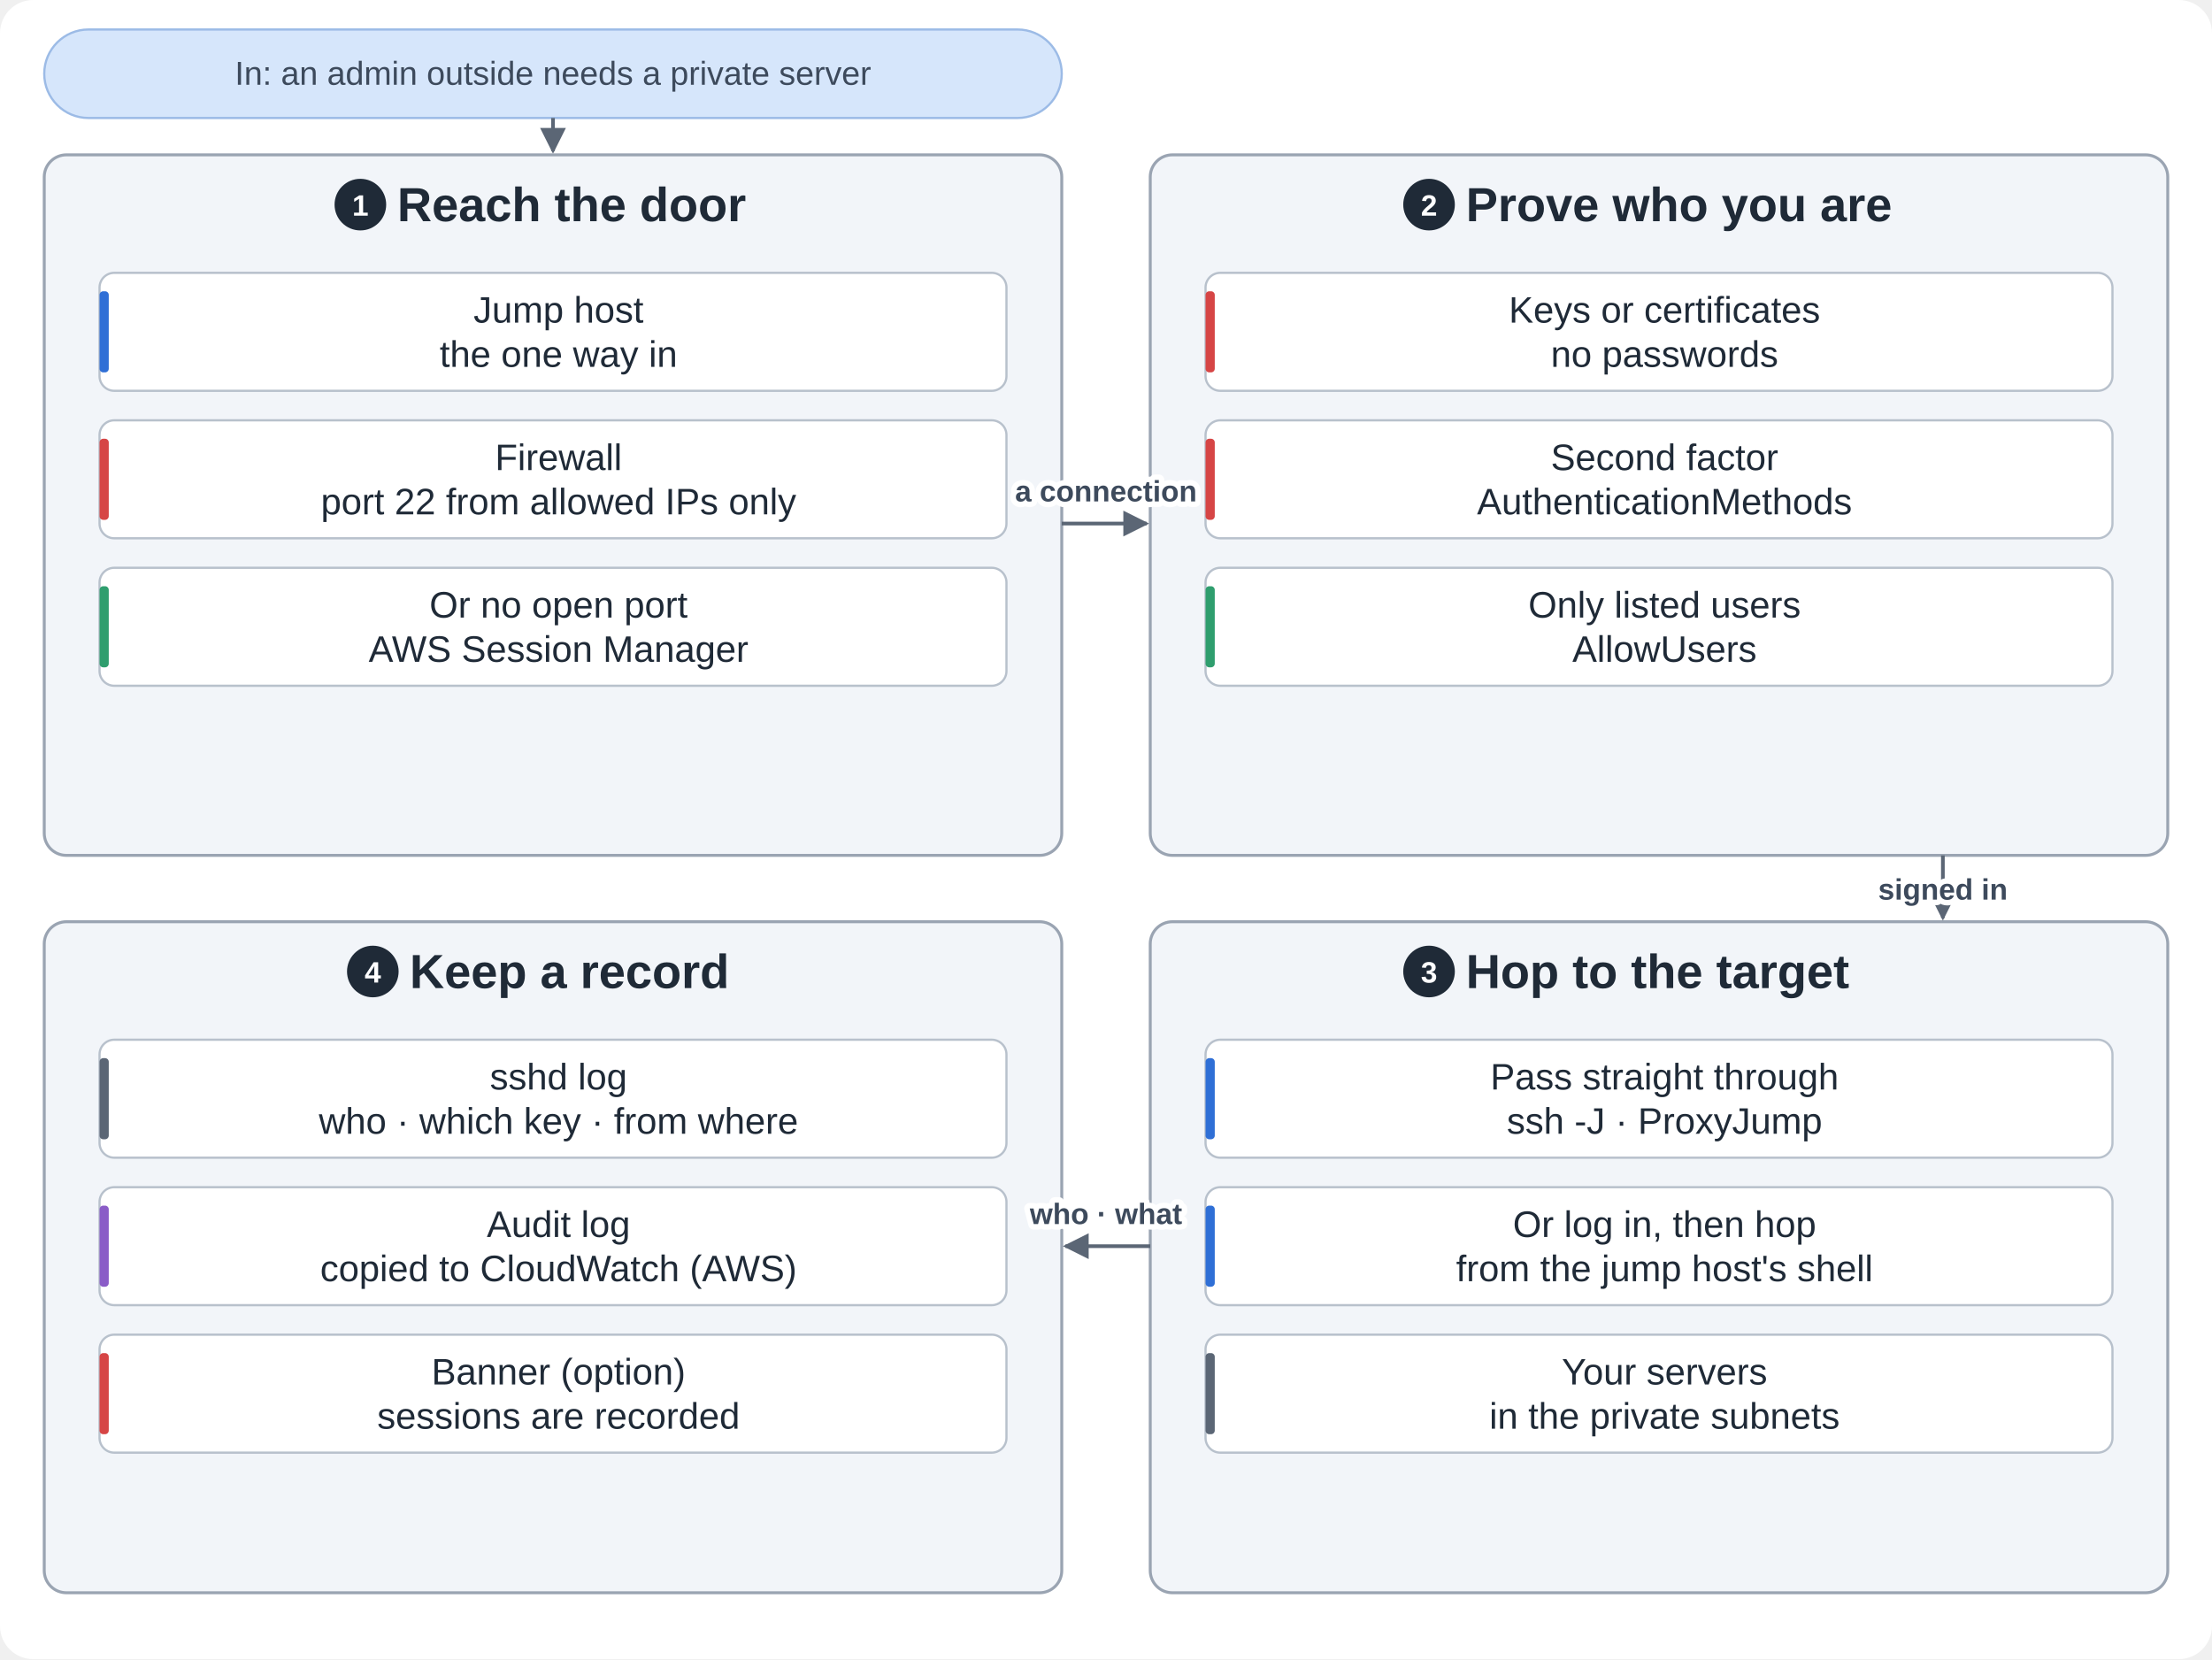
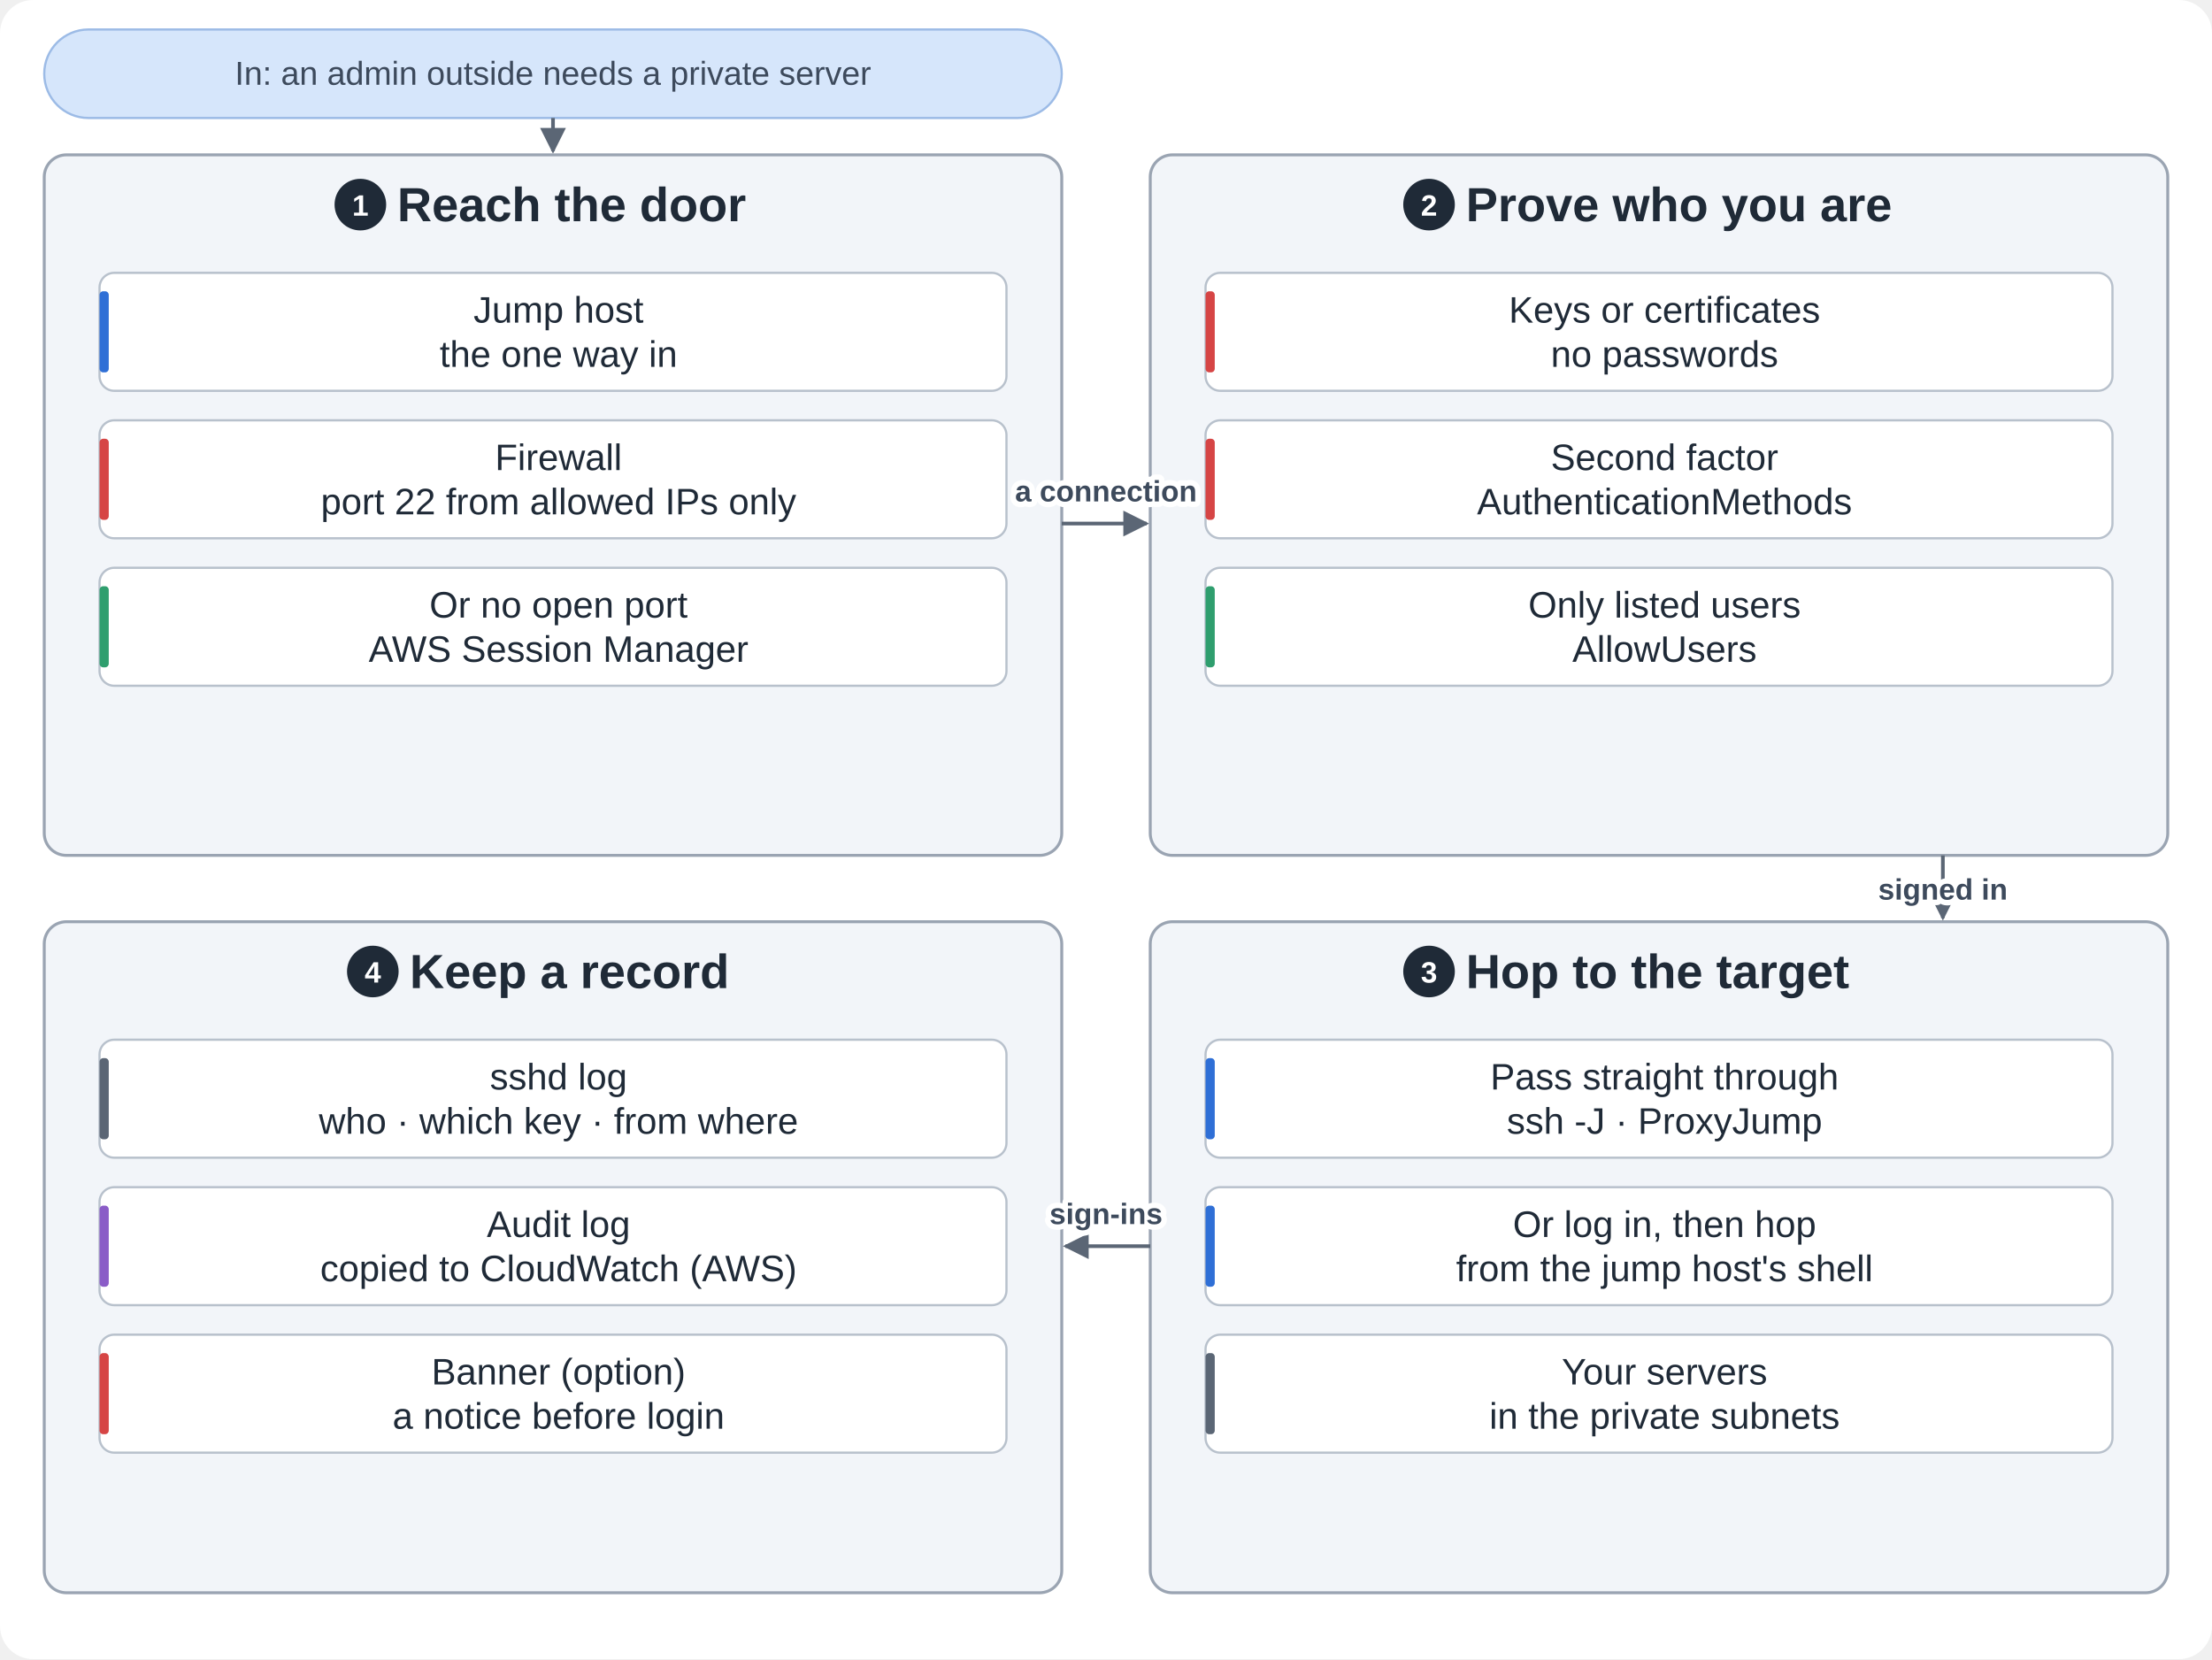
<svg xmlns="http://www.w3.org/2000/svg" viewBox="0 0 1200 900" width="1200" height="900" role="img" aria-labelledby="t d">
  <defs>
    <marker id="arr" viewBox="0 0 10 10" refX="9" refY="5" markerWidth="7" markerHeight="7" orient="auto">
      <path d="M0 0L10 5L0 10z" fill="#5b6675" />
    </marker>
    <marker id="ca" viewBox="0 0 10 10" refX="5" refY="5" markerWidth="6" markerHeight="6" orient="auto">
      <path d="M0 0L10 5L0 10z" fill="#5b6675" />
    </marker>
  </defs>
  <style>
text{font-family:-apple-system,"Helvetica Neue",Arial,"PingFang SC",sans-serif;fill:#1f2a37}
.gt{font-size:26px;font-weight:700}
.st{font-size:20px;font-weight:700}
.ag{font-size:20px}
.q{font-size:18px;fill:#3d4a5c}
.lb{font-size:17px;fill:#4a5565}
.al{font-size:16px;font-weight:600;fill:#3d4a5c;paint-order:stroke;stroke:#ffffff;stroke-width:6px;stroke-linejoin:round}
.grp{fill:#f2f5f9;stroke:#9aa4b2;stroke-width:1.6}
.sub{fill:#e8edf3;stroke:#b8c1cc;stroke-width:1.2}
.agent{fill:#ffffff;stroke:#b8c1cc;stroke-width:1.2}
.human{fill:#d6e6fb;stroke:#9cbbe6;stroke-width:1.2}
.front{fill:#dcf0e0;stroke:#9ccfa8;stroke-width:1.2}
.flow{stroke:#5b6675;stroke-width:2;fill:none;marker-end:url(#arr)}
.back{stroke-dasharray:7 5}
.cyc{stroke:#5b6675;stroke-width:2;fill:none;marker-end:url(#ca)}
.num{fill:#1f2a37}
.numt{font-size:16px;font-weight:700;fill:#ffffff}
</style>
  <rect width="1200" height="900" rx="18" fill="#ffffff" />
  <rect x="24" y="16" width="552" height="48" rx="24.0" class="human" />
  <text x="300.0" y="46.0" class="q" text-anchor="middle">In: an admin outside needs a private server</text>
  <path d="M300.0 64V82" class="flow" />
  <rect x="24" y="84" width="552" height="380" rx="12" class="grp" />
  <circle cx="195.5" cy="111" r="14" class="num" />
  <text x="195.5" y="117" class="numt" text-anchor="middle">1</text>
  <text x="215.5" y="120" class="gt" text-anchor="start">Reach the door</text>
  <rect x="54" y="148" width="492" height="64" rx="8" class="agent" />
  <rect x="54" y="158" width="5" height="44" rx="2" fill="#2f6fd6" />
  <text x="303.0" y="175.0" class="ag" text-anchor="middle">Jump host</text>
  <text x="303.0" y="199.0" class="ag" text-anchor="middle">the one way in</text>
  <rect x="54" y="228" width="492" height="64" rx="8" class="agent" />
  <rect x="54" y="238" width="5" height="44" rx="2" fill="#d64545" />
  <text x="303.0" y="255.0" class="ag" text-anchor="middle">Firewall</text>
  <text x="303.0" y="279.0" class="ag" text-anchor="middle">port 22 from allowed IPs only</text>
  <rect x="54" y="308" width="492" height="64" rx="8" class="agent" />
  <rect x="54" y="318" width="5" height="44" rx="2" fill="#2f9e6e" />
  <text x="303.0" y="335.0" class="ag" text-anchor="middle">Or no open port</text>
  <text x="303.0" y="359.0" class="ag" text-anchor="middle">AWS Session Manager</text>
  <rect x="624" y="84" width="552" height="380" rx="12" class="grp" />
  <circle cx="775.25" cy="111" r="14" class="num" />
  <text x="775.25" y="117" class="numt" text-anchor="middle">2</text>
  <text x="795.25" y="120" class="gt" text-anchor="start">Prove who you are</text>
  <rect x="654" y="148" width="492" height="64" rx="8" class="agent" />
  <rect x="654" y="158" width="5" height="44" rx="2" fill="#d64545" />
  <text x="903.0" y="175.0" class="ag" text-anchor="middle">Keys or certificates</text>
  <text x="903.0" y="199.0" class="ag" text-anchor="middle">no passwords</text>
  <rect x="654" y="228" width="492" height="64" rx="8" class="agent" />
  <rect x="654" y="238" width="5" height="44" rx="2" fill="#d64545" />
  <text x="903.0" y="255.0" class="ag" text-anchor="middle">Second factor</text>
  <text x="903.0" y="279.0" class="ag" text-anchor="middle">AuthenticationMethods</text>
  <rect x="654" y="308" width="492" height="64" rx="8" class="agent" />
  <rect x="654" y="318" width="5" height="44" rx="2" fill="#2f9e6e" />
  <text x="903.0" y="335.0" class="ag" text-anchor="middle">Only listed users</text>
  <text x="903.0" y="359.0" class="ag" text-anchor="middle">AllowUsers</text>
  <rect x="624" y="500" width="552" height="364" rx="12" class="grp" />
  <circle cx="775.25" cy="527" r="14" class="num" />
  <text x="775.25" y="533" class="numt" text-anchor="middle">3</text>
  <text x="795.25" y="536" class="gt" text-anchor="start">Hop to the target</text>
  <rect x="654" y="564" width="492" height="64" rx="8" class="agent" />
  <rect x="654" y="574" width="5" height="44" rx="2" fill="#2f6fd6" />
  <text x="903.0" y="591.0" class="ag" text-anchor="middle">Pass straight through</text>
  <text x="903.0" y="615.0" class="ag" text-anchor="middle">ssh -J · ProxyJump</text>
  <rect x="654" y="644" width="492" height="64" rx="8" class="agent" />
  <rect x="654" y="654" width="5" height="44" rx="2" fill="#2f6fd6" />
  <text x="903.0" y="671.0" class="ag" text-anchor="middle">Or log in, then hop</text>
  <text x="903.0" y="695.0" class="ag" text-anchor="middle">from the jump host's shell</text>
  <rect x="654" y="724" width="492" height="64" rx="8" class="agent" />
  <rect x="654" y="734" width="5" height="44" rx="2" fill="#5b6675" />
  <text x="903.0" y="751.0" class="ag" text-anchor="middle">Your servers</text>
  <text x="903.0" y="775.0" class="ag" text-anchor="middle">in the private subnets</text>
  <rect x="24" y="500" width="552" height="364" rx="12" class="grp" />
  <circle cx="202.25" cy="527" r="14" class="num" />
  <text x="202.25" y="533" class="numt" text-anchor="middle">4</text>
  <text x="222.25" y="536" class="gt" text-anchor="start">Keep a record</text>
  <rect x="54" y="564" width="492" height="64" rx="8" class="agent" />
  <rect x="54" y="574" width="5" height="44" rx="2" fill="#5b6675" />
  <text x="303.0" y="591.0" class="ag" text-anchor="middle">sshd log</text>
  <text x="303.0" y="615.0" class="ag" text-anchor="middle">who · which key · from where</text>
  <rect x="54" y="644" width="492" height="64" rx="8" class="agent" />
  <rect x="54" y="654" width="5" height="44" rx="2" fill="#8a5cc7" />
  <text x="303.0" y="671.0" class="ag" text-anchor="middle">Audit log</text>
  <text x="303.0" y="695.0" class="ag" text-anchor="middle">copied to CloudWatch (AWS)</text>
  <rect x="54" y="724" width="492" height="64" rx="8" class="agent" />
  <rect x="54" y="734" width="5" height="44" rx="2" fill="#d64545" />
  <text x="303.0" y="751.0" class="ag" text-anchor="middle">Banner (option)</text>
-   <text x="303.0" y="775.0" class="ag" text-anchor="middle">sessions are recorded</text>
+   <text x="303.0" y="775.0" class="ag" text-anchor="middle">a notice before login</text>
  <path d="M576 284H622" class="flow" />
  <text x="600" y="272" class="al" text-anchor="middle">a connection</text>
  <path d="M1054 464V498" class="flow" />
  <text x="1054" y="488" class="al" text-anchor="middle">signed in</text>
  <path d="M624 676H578" class="flow" />
-   <text x="600" y="664" class="al" text-anchor="middle">who · what</text>
+   <text x="600" y="664" class="al" text-anchor="middle">sign-ins</text>
</svg>
